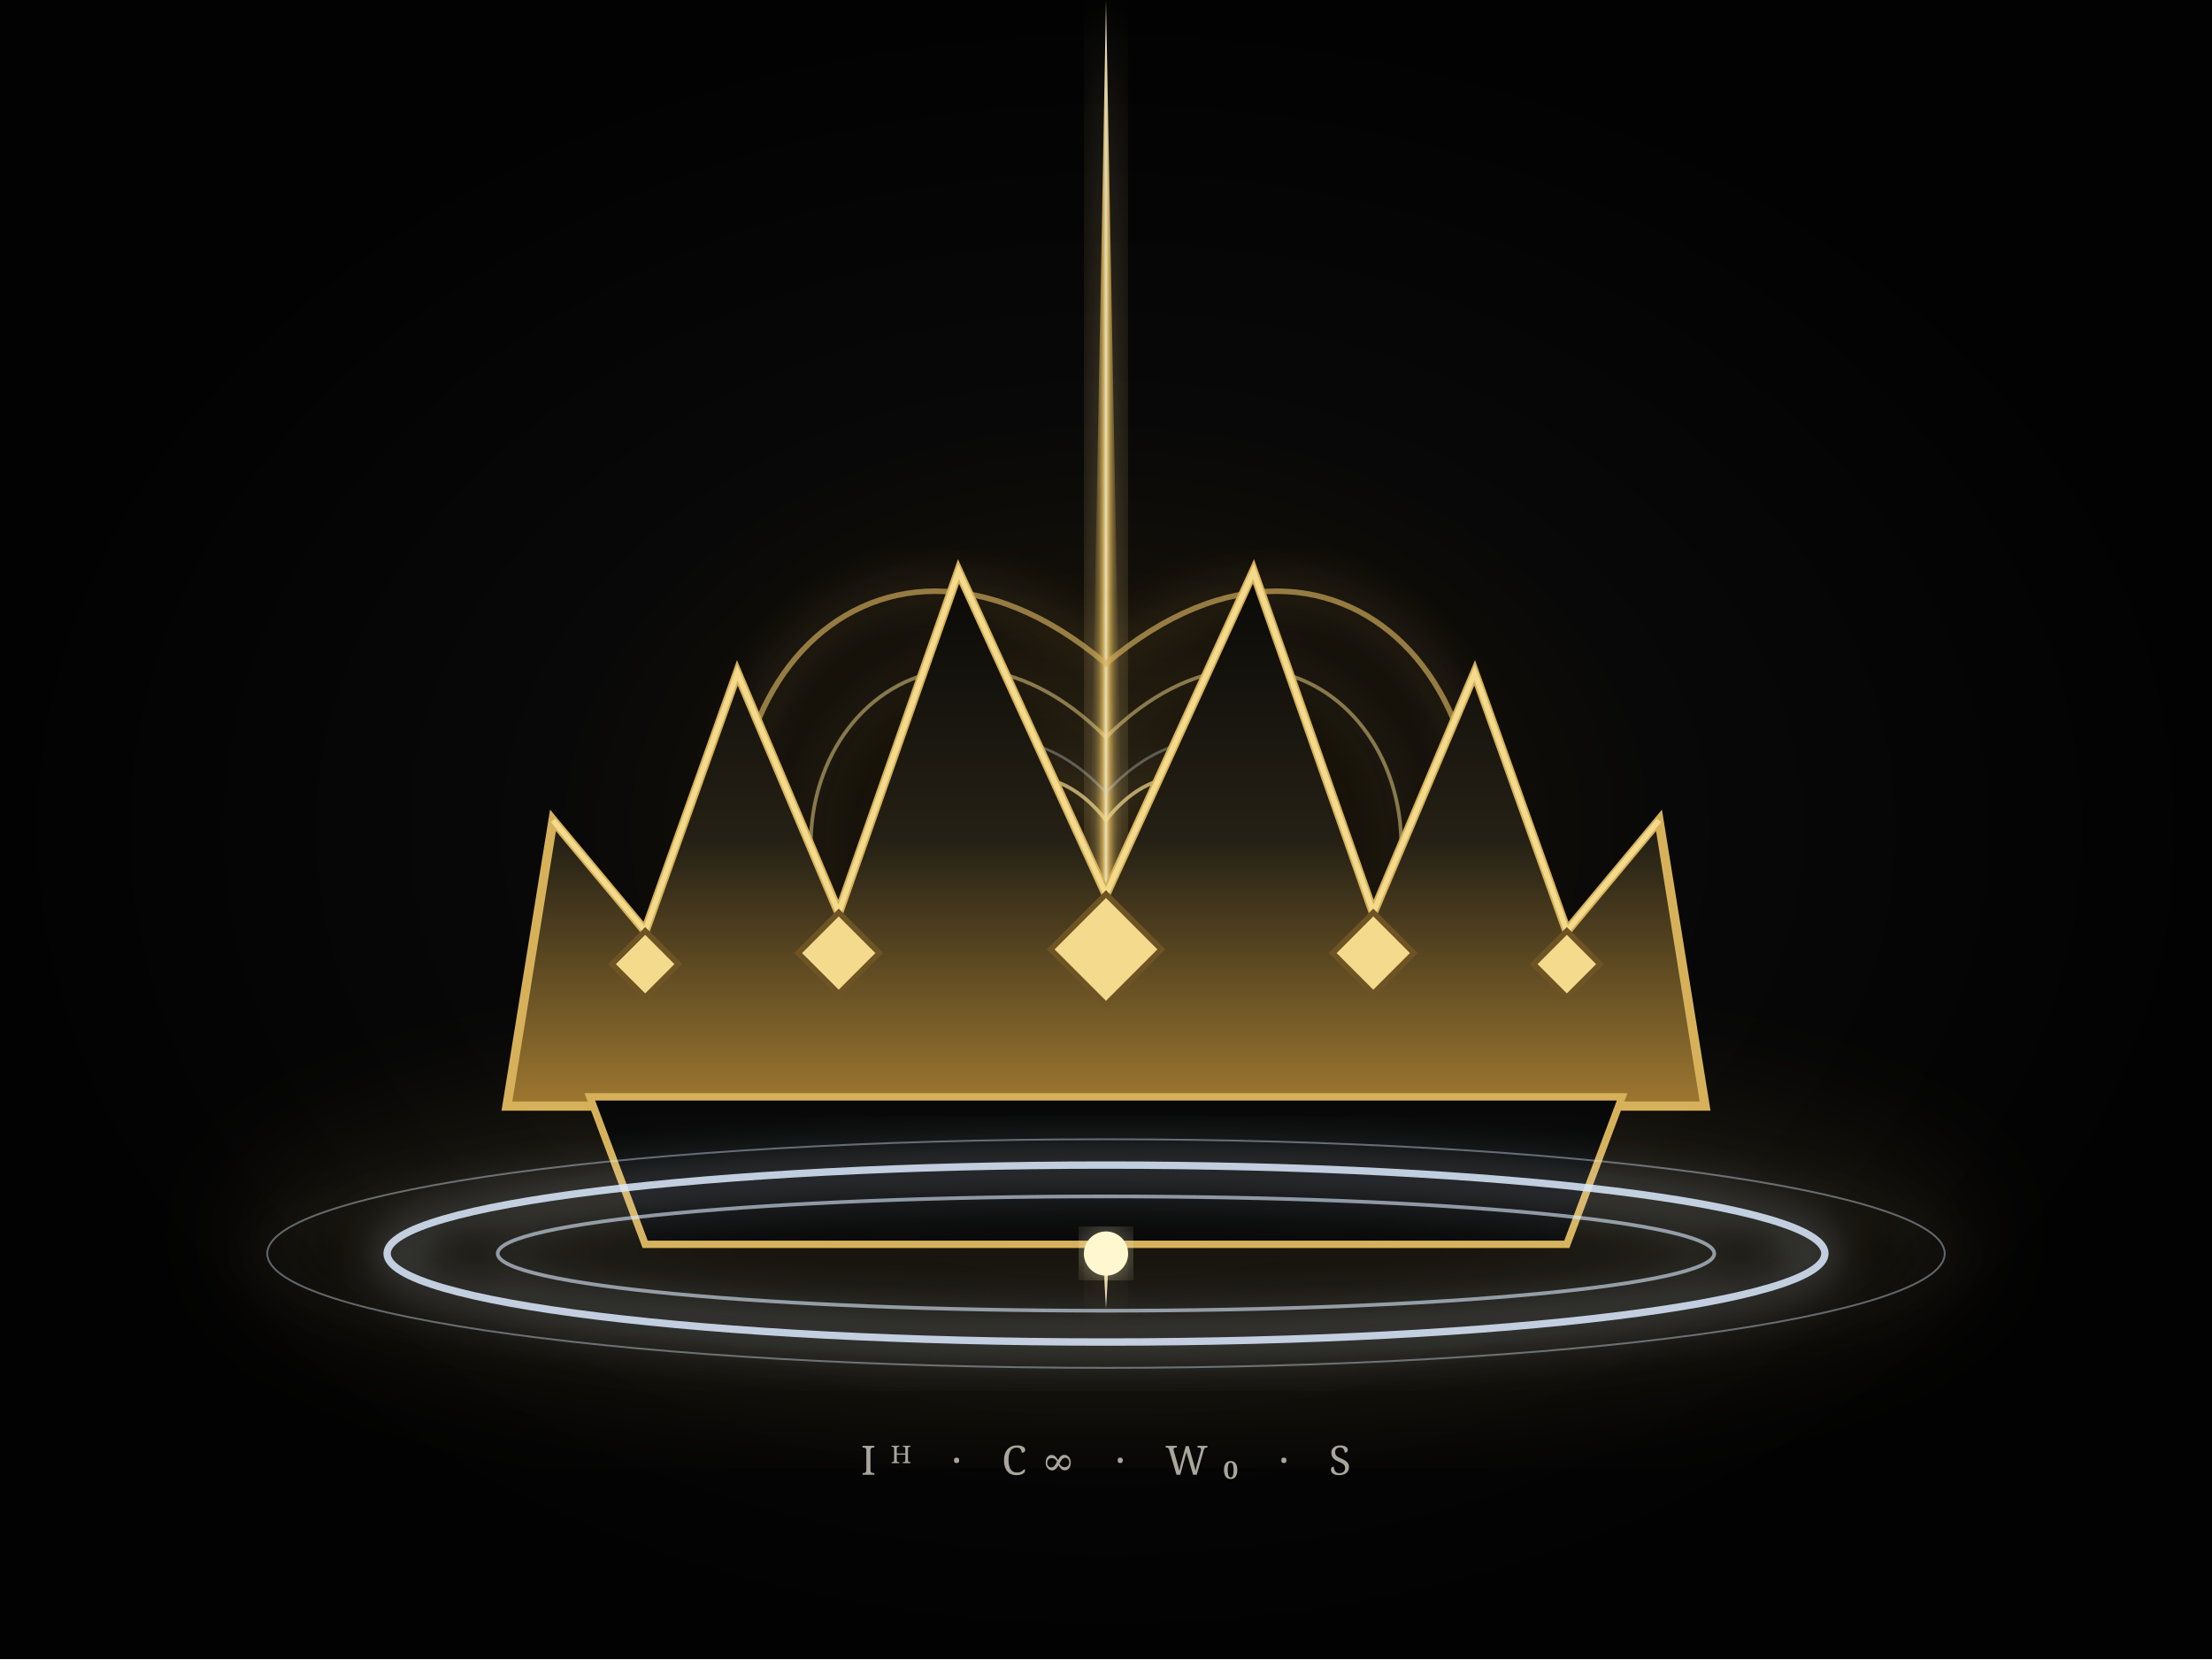
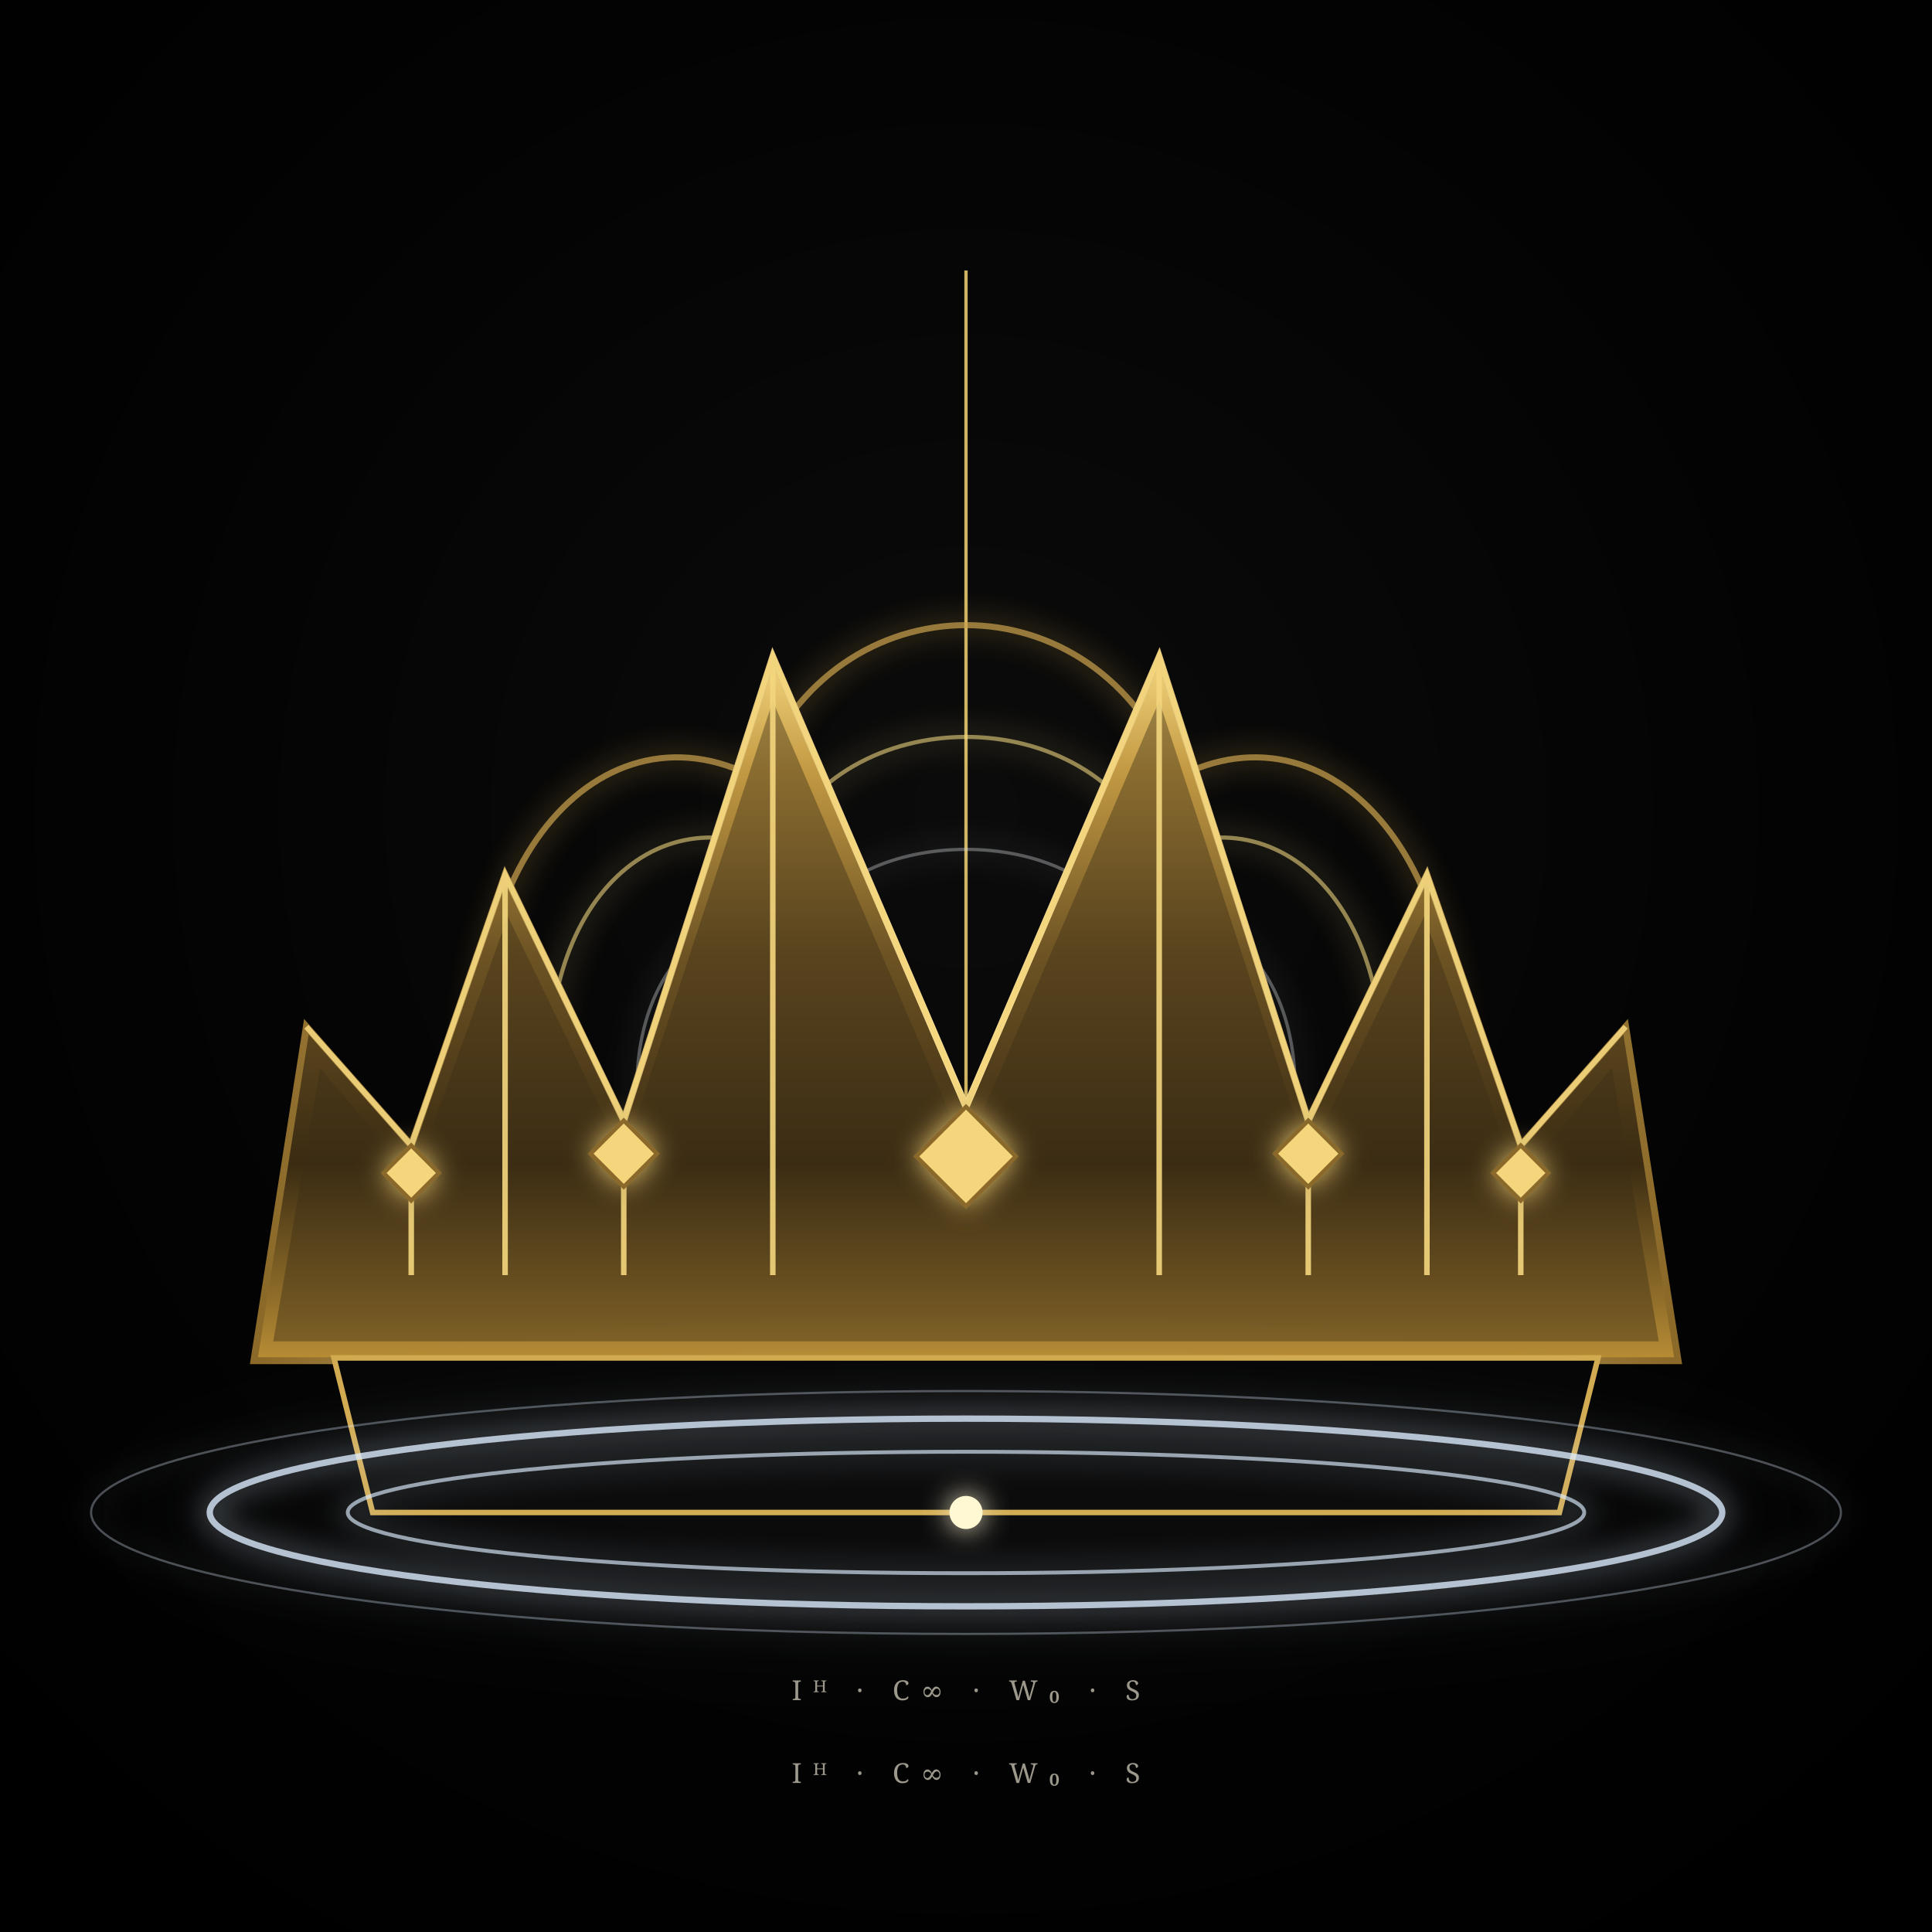
- <svg xmlns="http://www.w3.org/2000/svg" viewBox="0 0 1200 900" role="img" aria-labelledby="title desc">
+ <svg xmlns="http://www.w3.org/2000/svg" viewBox="0 0 700 700" role="img" aria-labelledby="title desc">
  <defs>
-     <radialGradient id="bg">
-       <stop offset="0" stop-color="#21190a" />
-       <stop offset=".5" stop-color="#080808" />
-       <stop offset="1" stop-color="#020202" />
+     <radialGradient id="bg" cx="50%" cy="42%" r="70%">
+       <stop offset="0" stop-color="#0b0b0b" />
+       <stop offset=".62" stop-color="#030303" />
+       <stop offset="1" stop-color="#000" />
    </radialGradient>
-     <linearGradient id="gold" x1="0" y1="0" x2="1" y2="1">
-       <stop stop-color="#fff0a8" />
-       <stop offset=".18" stop-color="#d6b15a" />
-       <stop offset=".45" stop-color="#4c3b18" />
-       <stop offset=".7" stop-color="#f0cf70" />
-       <stop offset="1" stop-color="#6e5424" />
+     <linearGradient id="crown" x1="0" y1="0" x2="0" y2="1">
+       <stop offset="0" stop-color="#f4d67d" />
+       <stop offset=".16" stop-color="#c39a43" />
+       <stop offset=".42" stop-color="#6e5424" />
+       <stop offset=".72" stop-color="#3a2b12" />
+       <stop offset="1" stop-color="#b88d35" />
    </linearGradient>
-     <linearGradient id="darkgold" x1="0" y1="0" x2="0" y2="1">
-       <stop stop-color="#0a0907" />
-       <stop offset=".5" stop-color="#242015" />
-       <stop offset="1" stop-color="#9e7830" />
+     <linearGradient id="edge" x1="0" y1="0" x2="1" y2="0">
+       <stop stop-color="#8b6929" />
+       <stop offset=".5" stop-color="#ffe49a" />
+       <stop offset="1" stop-color="#8b6929" />
    </linearGradient>
-     <linearGradient id="beam">
-       <stop stop-color="transparent" />
-       <stop offset=".42" stop-color="#d6b15a" />
-       <stop offset=".5" stop-color="#fff7cf" />
-       <stop offset=".58" stop-color="#d6b15a" />
-       <stop offset="1" stop-color="transparent" />
+     <linearGradient id="beam" x1="0" y1="0" x2="0" y2="1">
+       <stop stop-color="#8b6929" stop-opacity="0" />
+       <stop offset=".45" stop-color="#d6b15a" />
+       <stop offset=".5" stop-color="#fff2bd" />
+       <stop offset=".55" stop-color="#d6b15a" />
+       <stop offset="1" stop-color="#8b6929" stop-opacity="0" />
    </linearGradient>
-     <filter id="glow">
-       <feGaussianBlur stdDeviation="12" result="b" />
+     <filter id="glow" x="-80%" y="-80%" width="260%" height="260%">
+       <feGaussianBlur stdDeviation="5" result="blur" />
      <feMerge>
-         <feMergeNode in="b" />
+         <feMergeNode in="blur" />
        <feMergeNode in="SourceGraphic" />
      </feMerge>
    </filter>
-     <filter id="soft">
-       <feGaussianBlur stdDeviation="28" />
+     <filter id="soft" x="-80%" y="-80%" width="260%" height="260%">
+       <feGaussianBlur stdDeviation="18" />
    </filter>
  </defs>
-   <rect width="1200" height="900" fill="url(#bg)" />
-   <ellipse cx="600" cy="670" rx="470" ry="105" fill="#d6b15a" opacity=".08" filter="url(#soft)" />
-   <path d="M600 0 L610 540 L600 710 L590 540 Z" fill="url(#beam)" opacity=".9" filter="url(#glow)" />
+   <rect width="700" height="700" fill="url(#bg)" />
+   <path d="M350 98 L350 545" stroke="url(#beam)" stroke-width="5" opacity=".8" filter="url(#glow)" />
+   <path d="M350 98 L350 545" stroke="#e5c66c" stroke-width="1.2" opacity=".9" />
  <g fill="none" stroke-linecap="round" filter="url(#glow)">
-     <path d="M420 545 C350 390 470 250 600 360 C730 250 850 390 780 545" stroke="#d6b15a" stroke-width="3" opacity=".65" />
-     <path d="M455 520 C400 410 505 305 600 400 C695 305 800 410 745 520" stroke="#f3da8c" stroke-width="2" opacity=".5" />
-     <path d="M490 505 C465 420 540 365 600 430 C660 365 735 420 710 505" stroke="#cbd0d4" stroke-width="1.5" opacity=".35" />
-     <path d="M530 480 C515 425 565 400 600 445 C635 400 685 425 670 480" stroke="#f3da8c" stroke-width="2" opacity=".7" />
+     <path d="M177 424 C157 318 216 251 274 282 C302 208 398 208 426 282 C484 251 543 318 523 424" stroke="#caa34d" stroke-width="2.2" opacity=".7" />
+     <path d="M202 416 C187 337 232 286 281 309 C305 253 395 253 419 309 C468 286 513 337 498 416" stroke="#f0d77f" stroke-width="1.5" opacity=".58" />
+     <path d="M232 410 C224 356 257 321 292 337 C309 298 391 298 408 337 C443 321 476 356 468 410" stroke="#d8dce0" stroke-width="1.2" opacity=".36" />
  </g>
-   <g transform="translate(0 40)">
-     <path d="M275 560 L300 405 L350 465 L400 325 L455 455 L520 270 L600 445 L680 270 L745 455 L800 325 L850 465 L900 405 L925 560 Z" fill="url(#darkgold)" stroke="#d6b15a" stroke-width="5" />
-     <path d="M300 405 L350 465 L400 325 L455 455 L520 270 L600 445 L680 270 L745 455 L800 325 L850 465 L900 405" fill="none" stroke="#f3da8c" stroke-width="3" />
-     <path d="M320 555 L880 555 L850 635 L350 635 Z" fill="#080808" stroke="#d6b15a" stroke-width="4" />
-     <path d="M350 635 L850 635" stroke="#f3da8c" stroke-width="10" opacity=".65" filter="url(#glow)" />
-     <g fill="#f3da8c" stroke="#6e5424" stroke-width="3">
-       <path d="M350 465 l18 18 -18 18 -18 -18z" />
-       <path d="M455 455 l22 22 -22 22 -22 -22z" />
-       <path d="M600 445 l30 30 -30 30 -30 -30z" />
-       <path d="M745 455 l22 22 -22 22 -22 -22z" />
-       <path d="M850 465 l18 18 -18 18 -18 -18z" />
-     </g>
+   <path d="M92 493 L111 372 L149 415 L183 317 L226 406 L280 238 L350 401 L420 238 L474 406 L517 317 L551 415 L589 372 L608 493 Z" fill="url(#crown)" stroke="url(#edge)" stroke-width="2.5" />
+   <path d="M99 486 L116 387 L150 427 L184 332 L226 419 L280 254 L350 417 L420 254 L474 419 L516 332 L550 427 L584 387 L601 486 Z" fill="#3b2d15" opacity=".42" />
+   <g fill="none" stroke="#f4d67d" stroke-width="2" opacity=".9">
+     <path d="M111 372 L149 415 L183 317 L226 406 L280 238 L350 401 L420 238 L474 406 L517 317 L551 415 L589 372" />
+     <path d="M149 415 L149 462 M183 317 L183 462 M226 406 L226 462 M280 238 L280 462 M420 238 L420 462 M474 406 L474 462 M517 317 L517 462 M551 415 L551 462" />
  </g>
-   <g fill="none" stroke="#dcecff" filter="url(#glow)">
-     <ellipse cx="600" cy="680" rx="390" ry="48" stroke-width="4" opacity=".85" />
-     <ellipse cx="600" cy="680" rx="330" ry="31" stroke-width="2" opacity=".6" />
-     <ellipse cx="600" cy="680" rx="455" ry="62" stroke-width="1" opacity=".4" />
+   <g fill="#f4d67d" stroke="#8b6929" stroke-width="1.5" filter="url(#glow)">
+     <path d="M149 415 l10 10 -10 10 -10 -10z" />
+     <path d="M226 406 l12 12 -12 12 -12 -12z" />
+     <path d="M350 401 l18 18 -18 18 -18 -18z" />
+     <path d="M474 406 l12 12 -12 12 -12 -12z" />
+     <path d="M551 415 l10 10 -10 10 -10 -10z" />
  </g>
-   <circle cx="600" cy="680" r="12" fill="#fff7cf" filter="url(#glow)" />
-   <text x="600" y="800" text-anchor="middle" fill="#aaa69c" font-family="Georgia,serif" font-size="22" letter-spacing="8">Iᴴ · C∞ · W₀ · S</text>
+   <path d="M121 492 L579 492 L565 548 L135 548 Z" fill="#050505" stroke="#d2aa50" stroke-width="2" />
+   <path d="M135 548 L565 548" stroke="#f3da8c" stroke-width="3" opacity=".75" filter="url(#glow)" />
+   <ellipse cx="350" cy="548" rx="295" ry="45" fill="#dcecff" opacity=".035" filter="url(#soft)" />
+   <g fill="none" stroke="#dcecff" stroke-linecap="round" filter="url(#glow)">
+     <ellipse cx="350" cy="548" rx="274" ry="34" stroke-width="2.3" opacity=".78" />
+     <ellipse cx="350" cy="548" rx="224" ry="22" stroke-width="1.4" opacity=".65" />
+     <ellipse cx="350" cy="548" rx="317" ry="44" stroke-width=".8" opacity=".32" />
+   </g>
+   <circle cx="350" cy="548" r="6" fill="#fff8d2" filter="url(#glow)" />
+   <g fill="#9d988c" text-anchor="middle" font-family="Georgia,serif" letter-spacing="4">
+     <text x="350" y="616" font-size="10">Iᴴ · C∞ · W₀ · S</text>
+     <text x="350" y="646" font-size="10">Iᴴ · C∞ · W₀ · S</text>
+   </g>
</svg>
